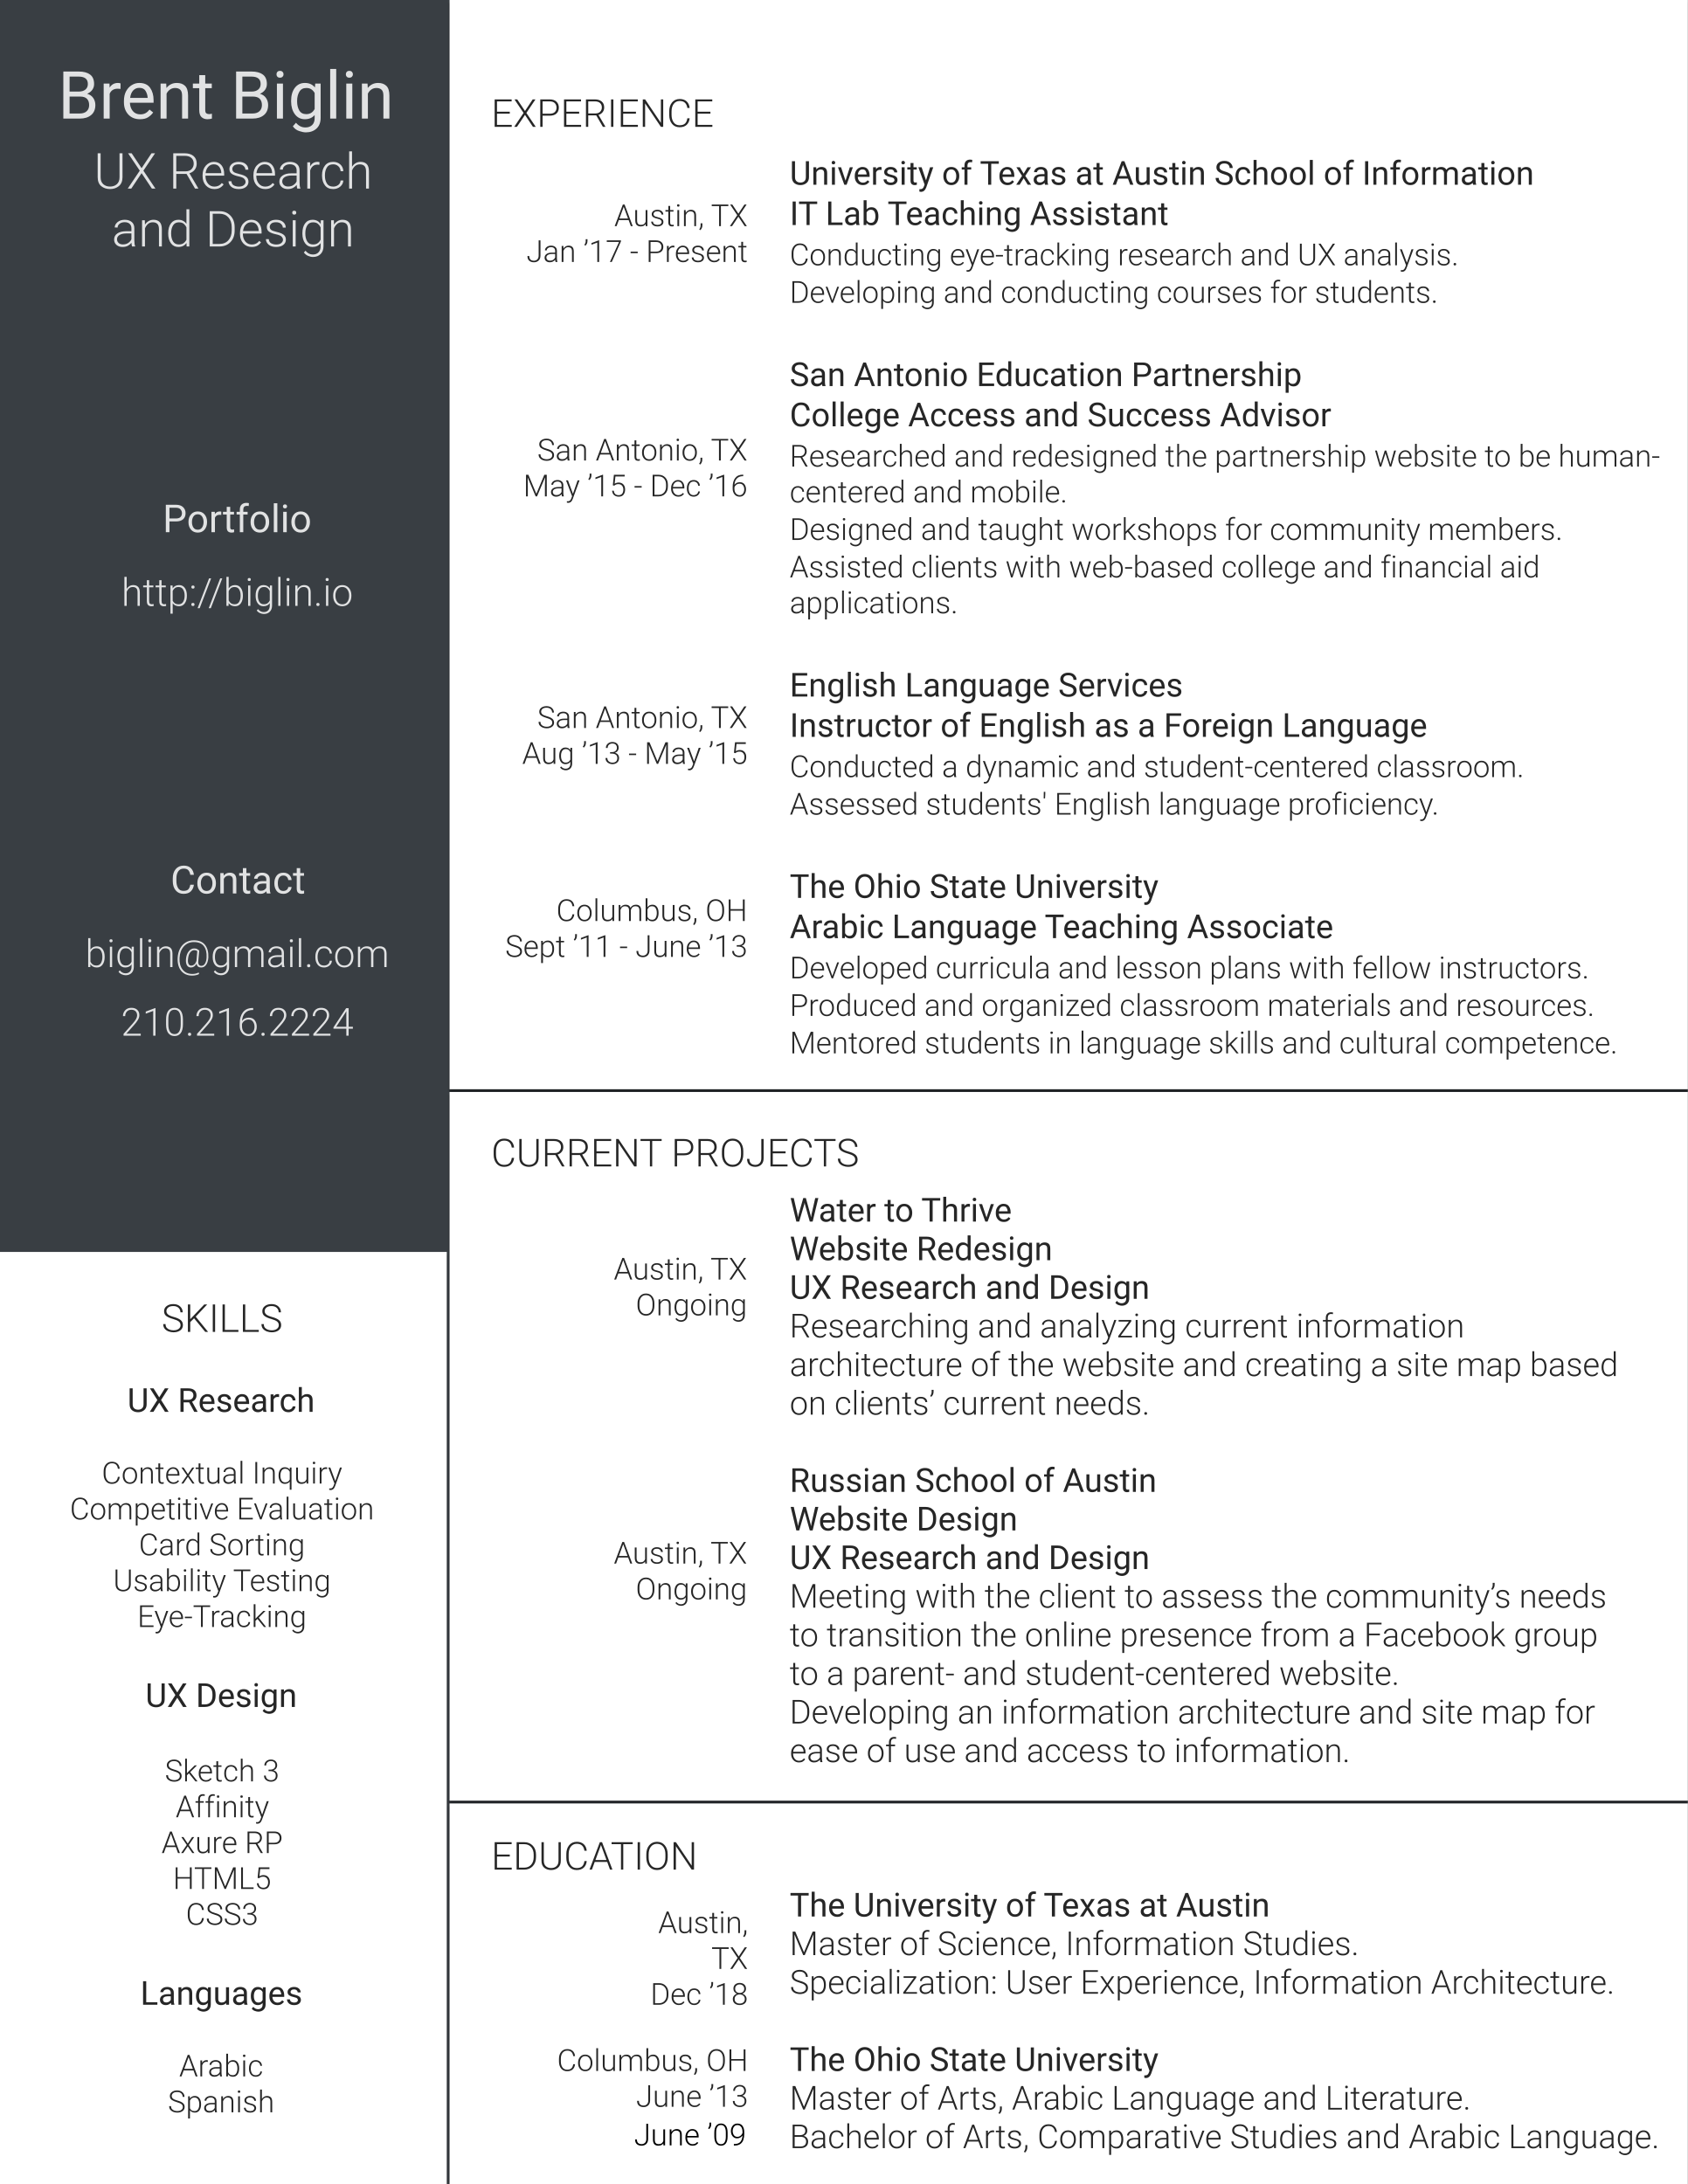
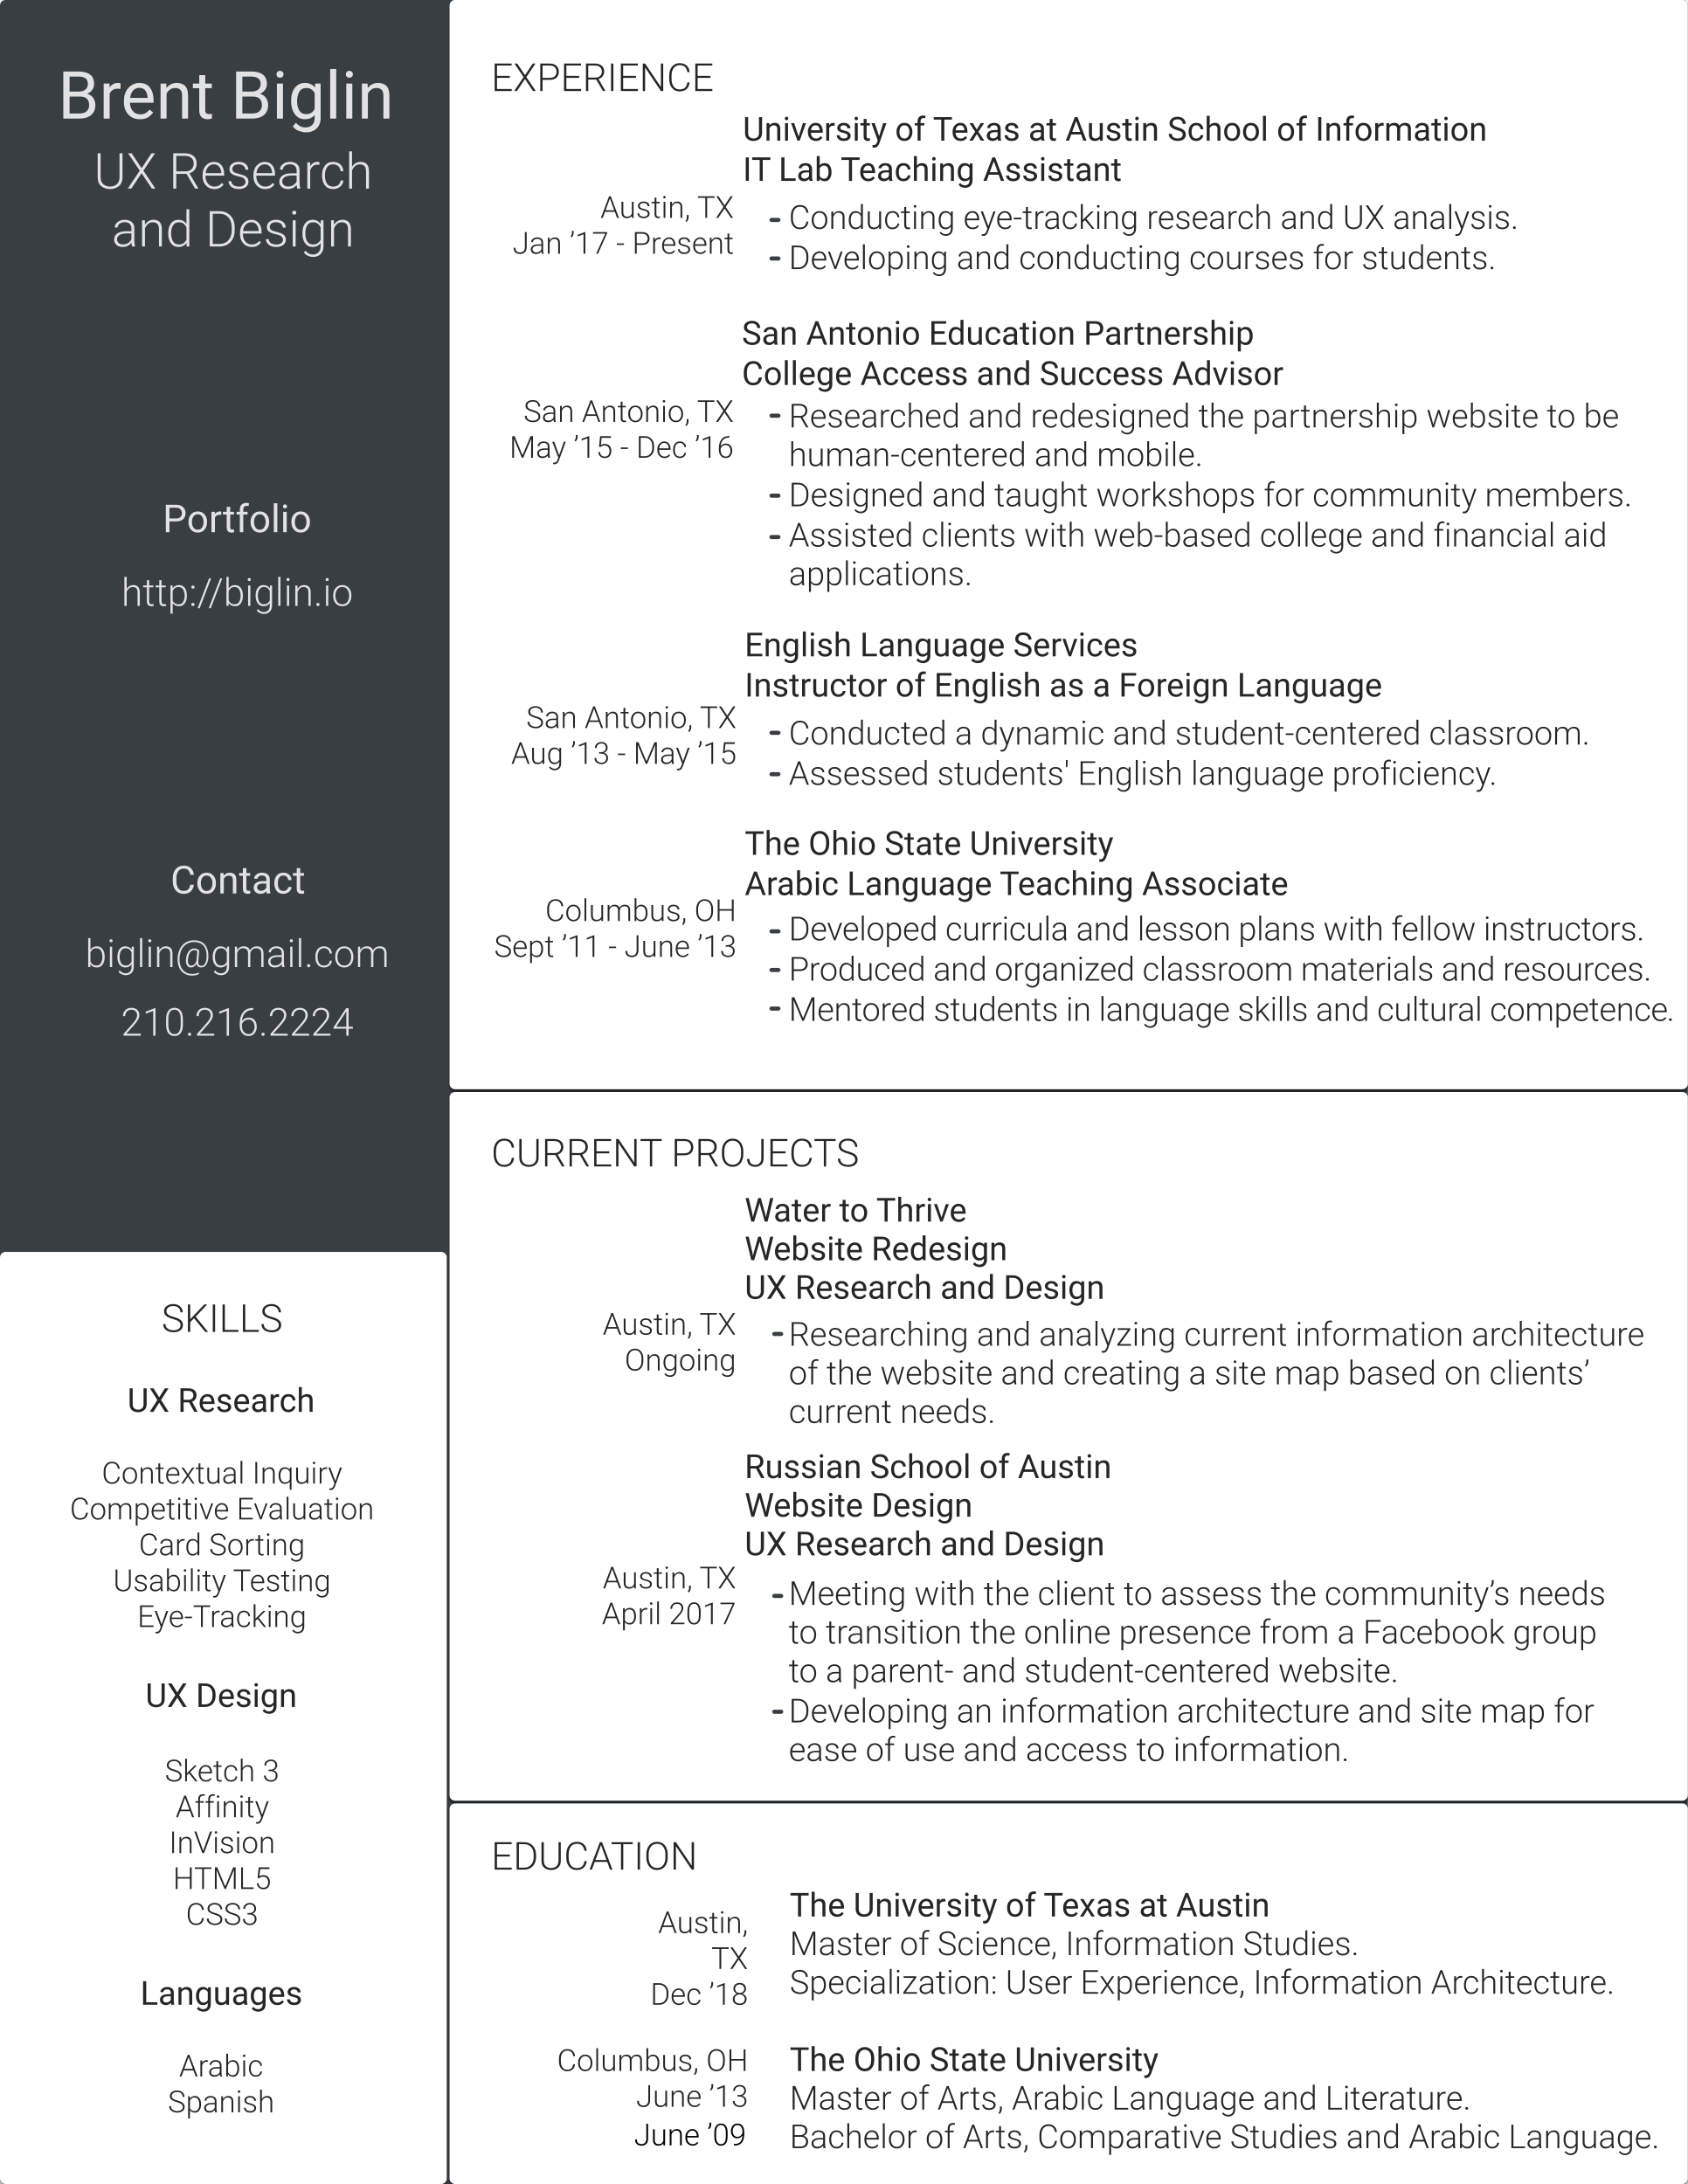
<svg xmlns="http://www.w3.org/2000/svg" xmlns:xlink="http://www.w3.org/1999/xlink" width="612px" height="792px" viewBox="0 0 612 792" version="1.1">
  <defs>
-     <rect id="path-1" x="0" y="0" width="449" height="395" />
+     <rect id="path-1" x="0" y="0" width="449" height="395" rx="2" />
    <filter x="-0.4%" y="-0.3%" width="100.9%" height="101.0%" filterUnits="objectBoundingBox" id="filter-2">
      <feOffset dx="0" dy="1" in="SourceAlpha" result="shadowOffsetOuter1" />
      <feGaussianBlur stdDeviation="0.5" in="shadowOffsetOuter1" result="shadowBlurOuter1" />
      <feColorMatrix values="0 0 0 0 0   0 0 0 0 0   0 0 0 0 0  0 0 0 0.5 0" type="matrix" in="shadowBlurOuter1" />
    </filter>
-     <rect id="path-3" x="-5.68434189e-14" y="5.68434189e-14" width="449" height="257" />
+     <rect id="path-3" x="-5.68434189e-14" y="5.68434189e-14" width="449" height="257" rx="2" />
    <filter x="-0.4%" y="-0.4%" width="100.9%" height="101.6%" filterUnits="objectBoundingBox" id="filter-4">
      <feOffset dx="0" dy="1" in="SourceAlpha" result="shadowOffsetOuter1" />
      <feGaussianBlur stdDeviation="0.5" in="shadowOffsetOuter1" result="shadowBlurOuter1" />
      <feColorMatrix values="0 0 0 0 0   0 0 0 0 0   0 0 0 0 0  0 0 0 0.5 0" type="matrix" in="shadowBlurOuter1" />
    </filter>
-     <rect id="path-5" x="0" y="0" width="162" height="338" />
+     <rect id="path-5" x="0" y="0" width="162" height="338" rx="2" />
    <filter x="-1.2%" y="-0.3%" width="102.5%" height="101.2%" filterUnits="objectBoundingBox" id="filter-6">
      <feOffset dx="0" dy="1" in="SourceAlpha" result="shadowOffsetOuter1" />
      <feGaussianBlur stdDeviation="0.5" in="shadowOffsetOuter1" result="shadowBlurOuter1" />
      <feColorMatrix values="0 0 0 0 0   0 0 0 0 0   0 0 0 0 0  0 0 0 0.5 0" type="matrix" in="shadowBlurOuter1" />
    </filter>
-     <rect id="path-7" x="0" y="0" width="449" height="138" />
+     <rect id="path-7" x="0" y="0" width="449" height="138" rx="2" />
    <filter x="-0.4%" y="-0.7%" width="100.9%" height="102.9%" filterUnits="objectBoundingBox" id="filter-8">
      <feOffset dx="0" dy="1" in="SourceAlpha" result="shadowOffsetOuter1" />
      <feGaussianBlur stdDeviation="0.5" in="shadowOffsetOuter1" result="shadowBlurOuter1" />
      <feColorMatrix values="0 0 0 0 0   0 0 0 0 0   0 0 0 0 0  0 0 0 0.5 0" type="matrix" in="shadowBlurOuter1" />
    </filter>
  </defs>
  <g id="Page-1" stroke="none" stroke-width="1" fill="none" fill-rule="evenodd">
-     <rect id="Background" fill="#393E43" x="0" y="0" width="612" height="792" />
+     <rect id="Background" fill="#393E43" x="0" y="0" width="612" height="792" rx="2" />
    <g id="Resume">
      <g id="Experience" transform="translate(163, 0)">
        <g id="Rectangle-4">
          <use fill="black" fill-opacity="1" filter="url(#filter-2)" xlink:href="#path-1" />
          <use fill="#FFFFFF" fill-rule="evenodd" xlink:href="#path-1" />
        </g>
+         <text id="San-Antonio-Educatio" font-family="Roboto-Medium, Roboto" font-size="12" font-weight="400" fill-opacity="0.85" fill="#000000">
+           <tspan x="106" y="125">San Antonio Education Partnership</tspan>
+           <tspan x="106" y="139.6" font-family="Roboto-Regular, Roboto" font-weight="normal">College Access and Success Advisor</tspan>
+         </text>
+         <text id="English-Language-Ser" font-family="Roboto-Medium, Roboto" font-size="12" font-weight="400" fill-opacity="0.85" fill="#000000">
+           <tspan x="107" y="238">English Language Services</tspan>
+           <tspan x="107" y="252.6" font-family="Roboto-Regular, Roboto" font-weight="normal">Instructor of English as a Foreign Language</tspan>
+         </text>
+         <rect id="Rectangle" fill="#393E43" x="116" y="79" width="4" height="1.5" rx="0.75" />
+         <rect id="Rectangle" fill="#393E43" x="116" y="93" width="4" height="1.5" rx="0.75" />
+         <rect id="Rectangle" fill="#393E43" x="116" y="150" width="4" height="1.5" rx="0.75" />
+         <rect id="Rectangle" fill="#393E43" x="116" y="179" width="4" height="1.5" rx="0.75" />
+         <rect id="Rectangle" fill="#393E43" x="116" y="194" width="4" height="1.5" rx="0.75" />
+         <rect id="Rectangle" fill="#393E43" x="116" y="265" width="4" height="1.5" rx="0.75" />
+         <rect id="Rectangle" fill="#393E43" x="116" y="280" width="4" height="1.5" rx="0.75" />
+         <rect id="Rectangle" fill="#393E43" x="116" y="337" width="4" height="1.5" rx="0.75" />
+         <rect id="Rectangle" fill="#393E43" x="116" y="351" width="4" height="1.5" rx="0.75" />
+         <rect id="Rectangle" fill="#393E43" x="116" y="365" width="4" height="1.5" rx="0.75" />
        <text id="EXPERIENCE" font-family="Roboto-Light, Roboto" font-size="14" font-weight="300" fill-opacity="0.85" fill="#000000">
-           <tspan x="15.092" y="46">EXPERIENCE</tspan>
-         </text>
-         <text id="University-of-Texas" font-family="Roboto-Medium, Roboto" font-size="12" font-weight="400" fill="#000000" fill-opacity="0.85">
-           <tspan x="123.33" y="67">University of Texas at Austin School of Information</tspan>
-           <tspan x="123.33" y="81.6" font-family="Roboto-Regular, Roboto" font-weight="normal">IT Lab Teaching Assistant</tspan>
-           <tspan x="260.657" y="81.6" font-family="Roboto-Regular, Roboto" font-size="14" font-weight="normal" />
-           <tspan x="123.33" y="96.2" font-family="Roboto-Light, Roboto" font-size="11" font-weight="300">Conducting eye-tracking research and UX analysis.</tspan>
-           <tspan x="123.33" y="109.8" font-family="Roboto-Light, Roboto" font-size="11" font-weight="300">Developing and conducting courses for students.</tspan>
-           <tspan x="358.246" y="109.8" font-family="Roboto-Light, Roboto" font-size="14" font-weight="300" />
-           <tspan x="123.33" y="123.4" font-family="Roboto-Regular, Roboto" font-size="14" font-weight="normal" />
-           <tspan x="123.33" y="140">San Antonio Education Partnership</tspan>
-           <tspan x="123.33" y="154.6" font-family="Roboto-Regular, Roboto" font-weight="normal">College Access and Success Advisor</tspan>
-           <tspan x="319.62" y="154.6" font-family="Roboto-Regular, Roboto" font-size="14" font-weight="normal" />
-           <tspan x="123.33" y="169.2" font-family="Roboto-Light, Roboto" font-size="11" font-weight="300">Researched and redesigned the partnership website to be human-</tspan>
-           <tspan x="123.33" y="182.2" font-family="Roboto-Light, Roboto" font-size="11" font-weight="300">centered and mobile.</tspan>
-           <tspan x="123.33" y="195.8" font-family="Roboto-Light, Roboto" font-size="11" font-weight="300">Designed and taught workshops for community members.</tspan>
-           <tspan x="123.33" y="209.4" font-family="Roboto-Light, Roboto" font-size="11" font-weight="300">Assisted clients with web-based college and financial aid </tspan>
-           <tspan x="123.33" y="222.4" font-family="Roboto-Light, Roboto" font-size="11" font-weight="300">applications.</tspan>
-           <tspan x="184.303" y="222.4" font-family="Roboto-Light, Roboto" font-size="14" font-weight="300" />
-           <tspan x="123.33" y="236" font-family="Roboto-Regular, Roboto" font-size="14" font-weight="normal" />
-           <tspan x="123.33" y="252.6">English Language Services</tspan>
-           <tspan x="123.33" y="267.2" font-family="Roboto-Regular, Roboto" font-weight="normal">Instructor of English as a Foreign Language</tspan>
-           <tspan x="123.33" y="281.8" font-family="Roboto-Light, Roboto" font-size="11" font-weight="300">Conducted a dynamic and student-centered classroom.</tspan>
-           <tspan x="123.33" y="295.4" font-family="Roboto-Light, Roboto" font-size="11" font-weight="300">Assessed students' English language proficiency.</tspan>
-           <tspan x="358.332" y="295.4" font-family="Roboto-Regular, Roboto" font-size="14" font-weight="normal" />
-           <tspan x="123.33" y="309" font-family="Roboto-Regular, Roboto" font-size="14" font-weight="normal" />
-           <tspan x="123.33" y="325.6">The Ohio State University</tspan>
-           <tspan x="123.33" y="340.2" font-family="Roboto-Regular, Roboto" font-weight="normal">Arabic Language Teaching Associate</tspan>
-           <tspan x="320.352" y="340.2" font-family="Roboto-Regular, Roboto" font-size="14" font-weight="normal" />
-           <tspan x="123.33" y="354.8" font-family="Roboto-Light, Roboto" font-size="11" font-weight="300">Developed curricula and lesson plans with fellow instructors.</tspan>
-           <tspan x="123.33" y="368.4" font-family="Roboto-Light, Roboto" font-size="11" font-weight="300">Produced and organized classroom materials and resources.</tspan>
-           <tspan x="123.33" y="382" font-family="Roboto-Light, Roboto" font-size="11" font-weight="300">Mentored students in language skills and cultural competence.</tspan>
+           <tspan x="15.092" y="33">EXPERIENCE</tspan>
+         </text>
+         <text id="University-of-Texas" font-family="Roboto-Medium, Roboto" font-size="12" font-weight="400" fill-opacity="0.85" fill="#000000">
+           <tspan x="106.33" y="51">University of Texas at Austin School of Information</tspan>
+           <tspan x="106.33" y="65.6" font-family="Roboto-Regular, Roboto" font-weight="normal">IT Lab Teaching Assistant</tspan>
+         </text>
+         <text id="The-Ohio-State-Unive" font-family="Roboto-Medium, Roboto" font-size="12" font-weight="400" fill-opacity="0.85" fill="#000000">
+           <tspan x="107" y="310">The Ohio State University</tspan>
+           <tspan x="107" y="324.6" font-family="Roboto-Regular, Roboto" font-weight="normal">Arabic Language Teaching Associate</tspan>
+         </text>
+         <text id="Developed-curricula" font-family="Roboto-Light, Roboto" font-size="12" font-weight="300" letter-spacing="-0.1" fill-opacity="0.85" fill="#000000">
+           <tspan x="123" y="341">Developed curricula and lesson plans with fellow instructors.</tspan>
+           <tspan x="123" y="355.6">Produced and organized classroom materials and resources.</tspan>
+           <tspan x="123" y="370.2">Mentored students in language skills and cultural competence</tspan>
+           <tspan x="441.316" y="370.2">.</tspan>
+         </text>
+         <text id="Conducted-a-dynamic" font-family="Roboto-Light, Roboto" font-size="12" font-weight="300" fill-opacity="0.85" fill="#000000">
+           <tspan x="123" y="270">Conducted a dynamic and student-centered classroom.</tspan>
+           <tspan x="123" y="284.6">Assessed students' English language proficiency.</tspan>
+         </text>
+         <text id="Researched-and-redes" font-family="Roboto-Light, Roboto" font-size="12" font-weight="300" fill-opacity="0.85" fill="#000000">
+           <tspan x="123" y="155">Researched and redesigned the partnership website to be </tspan>
+           <tspan x="123" y="169">human-centered and mobile.</tspan>
+           <tspan x="123" y="183.6">Designed and taught workshops for community members.</tspan>
+           <tspan x="123" y="198.2">Assisted clients with web-based college and financial aid </tspan>
+           <tspan x="123" y="212.2">applications.</tspan>
+         </text>
+         <text id="Conducting-eye-track" font-family="Roboto-Light, Roboto" font-size="12" font-weight="300" fill-opacity="0.85" fill="#000000">
+           <tspan x="123" y="83">Conducting eye-tracking research and UX analysis.</tspan>
+           <tspan x="123" y="97.6">Developing and conducting courses for students.</tspan>
        </text>
        <text id="Austin,-TX-Jan-’17--" font-family="Roboto-Light, Roboto" font-size="11" font-weight="300" fill-opacity="0.85" fill="#000000">
-           <tspan x="59.719" y="82">Austin, TX</tspan>
-           <tspan x="27.858" y="95">Jan ’17 - Present</tspan>
+           <tspan x="54.719" y="79">Austin, TX</tspan>
+           <tspan x="22.858" y="92">Jan ’17 - Present</tspan>
        </text>
        <text id="San-Antonio,-TX-May" font-family="Roboto-Light, Roboto" font-size="11" font-weight="300" fill-opacity="0.85" fill="#000000">
-           <tspan x="31.82" y="167">San Antonio, TX</tspan>
-           <tspan x="26.728" y="180">May ’15 - Dec ’16</tspan>
+           <tspan x="26.82" y="153">San Antonio, TX</tspan>
+           <tspan x="21.728" y="166">May ’15 - Dec ’16</tspan>
        </text>
        <text id="San-Antonio,-TX-Aug" font-family="Roboto-Light, Roboto" font-size="11" font-weight="300" fill-opacity="0.85" fill="#000000">
-           <tspan x="31.82" y="264">San Antonio, TX</tspan>
-           <tspan x="26.325" y="277">Aug ’13 - May ’15</tspan>
+           <tspan x="27.82" y="264">San Antonio, TX</tspan>
+           <tspan x="22.325" y="277">Aug ’13 - May ’15</tspan>
        </text>
        <text id="Columbus,-OH-Sept-’1" font-family="Roboto-Light, Roboto" font-size="11" font-weight="300" fill-opacity="0.85" fill="#000000">
-           <tspan x="38.7" y="334">Columbus, OH</tspan>
-           <tspan x="20.186" y="347">Sept ’11 - June ’13</tspan>
+           <tspan x="34.7" y="334">Columbus, OH</tspan>
+           <tspan x="16.186" y="347">Sept ’11 - June ’13</tspan>
        </text>
      </g>
      <g id="Projects" transform="translate(163, 396)">
        <g id="Rectangle-4">
          <use fill="black" fill-opacity="1" filter="url(#filter-4)" xlink:href="#path-3" />
          <use fill="#FFFFFF" fill-rule="evenodd" xlink:href="#path-3" />
        </g>
+         <text id="Russian-School-of-Au" font-family="Roboto-Medium, Roboto" font-size="12" font-weight="400" fill-opacity="0.85" fill="#000000">
+           <tspan x="107" y="140">Russian School of Austin</tspan>
+           <tspan x="107" y="154">Website Design</tspan>
+           <tspan x="107" y="168" font-family="Roboto-Regular, Roboto" font-weight="normal">UX Research and Design</tspan>
+         </text>
+         <text id="Researching-and-anal" font-family="Roboto-Light, Roboto" font-size="12" font-weight="300" fill-opacity="0.85" fill="#000000">
+           <tspan x="123" y="92">Researching and analyzing current information architecture </tspan>
+           <tspan x="123" y="106">of the website and creating a site map based on clients’ </tspan>
+           <tspan x="123" y="120">current needs.</tspan>
+         </text>
+         <text id="Meeting-with-the-cli" font-family="Roboto-Light, Roboto" font-size="12" font-weight="300" fill-opacity="0.85" fill="#000000">
+           <tspan x="123" y="186">Meeting with the client to assess the community’s needs </tspan>
+           <tspan x="123" y="200">to transition the online presence from a Facebook group </tspan>
+           <tspan x="123" y="214">to a parent- and student-centered website.</tspan>
+           <tspan x="123" y="228.6">Developing an information architecture and site map for </tspan>
+           <tspan x="123" y="242.6">ease of use and access to information.</tspan>
+         </text>
+         <rect id="Rectangle" fill="#393E43" x="117" y="87" width="4" height="1.5" rx="0.75" />
+         <rect id="Rectangle" fill="#393E43" x="117" y="182" width="4" height="1.5" rx="0.75" />
+         <rect id="Rectangle" fill="#393E43" x="117" y="224" width="4" height="1.5" rx="0.75" />
        <text id="Austin,-TX-Ongoing" font-family="Roboto-Light, Roboto" font-size="11" font-weight="300" fill-opacity="0.85" fill="#000000">
-           <tspan x="59.534" y="68">Austin, TX</tspan>
-           <tspan x="67.505" y="81">Ongoing</tspan>
-         </text>
-         <text id="Austin,-TX-Ongoing" font-family="Roboto-Light, Roboto" font-size="11" font-weight="300" fill-opacity="0.85" fill="#000000">
-           <tspan x="59.534" y="171">Austin, TX</tspan>
-           <tspan x="67.505" y="184">Ongoing</tspan>
+           <tspan x="55.534" y="88">Austin, TX</tspan>
+           <tspan x="63.505" y="101">Ongoing</tspan>
+         </text>
+         <text id="Austin,-TX-April-201" font-family="Roboto-Light, Roboto" font-size="11" font-weight="300" fill-opacity="0.85" fill="#000000">
+           <tspan x="55.534" y="180">Austin, TX</tspan>
+           <tspan x="55.206" y="193">April 2017</tspan>
        </text>
        <text id="CURRENT-PROJECTS" font-family="Roboto-Light, Roboto" font-size="14" font-weight="300" fill-opacity="0.85" fill="#000000">
          <tspan x="15.092" y="27">CURRENT PROJECTS</tspan>
        </text>
        <text id="Water-to-Thrive-Webs" font-family="Roboto-Medium, Roboto" font-size="12" font-weight="400" fill-opacity="0.85" fill="#000000">
-           <tspan x="123.33" y="47">Water to Thrive</tspan>
-           <tspan x="123.33" y="61">Website Redesign</tspan>
-           <tspan x="219.454" y="61" font-family="Roboto-Bold, Roboto" font-weight="bold" />
-           <tspan x="123.33" y="75" font-family="Roboto-Regular, Roboto" font-weight="normal">UX Research and Design</tspan>
-           <tspan x="123.33" y="89" font-family="Roboto-Light, Roboto" font-weight="300">Researching and analyzing current information </tspan>
-           <tspan x="123.33" y="103" font-family="Roboto-Light, Roboto" font-weight="300">architecture of the website and creating a site map based </tspan>
-           <tspan x="123.33" y="117" font-family="Roboto-Light, Roboto" font-weight="300">on clients’ current needs.</tspan>
-           <tspan x="123.33" y="131" font-family="Roboto-Bold, Roboto" font-weight="bold" />
-           <tspan x="123.33" y="145">Russian School of Austin</tspan>
-           <tspan x="123.33" y="159">Website Design</tspan>
-           <tspan x="206.592" y="159" font-family="Roboto-Bold, Roboto" font-weight="bold" />
-           <tspan x="123.33" y="173" font-family="Roboto-Regular, Roboto" font-weight="normal">UX Research and Design</tspan>
-           <tspan x="123.33" y="187" font-family="Roboto-Light, Roboto" font-weight="300">Meeting with the client to assess the community’s needs </tspan>
-           <tspan x="123.33" y="201" font-family="Roboto-Light, Roboto" font-weight="300">to transition the online presence from a Facebook group </tspan>
-           <tspan x="123.33" y="215" font-family="Roboto-Light, Roboto" font-weight="300">to a parent- and student-centered website.</tspan>
-           <tspan x="123.33" y="229" font-family="Roboto-Light, Roboto" font-weight="300">Developing an information architecture and site map for </tspan>
-           <tspan x="123.33" y="243" font-family="Roboto-Light, Roboto" font-weight="300">ease of use and access to information.</tspan>
+           <tspan x="107" y="47">Water to Thrive</tspan>
+           <tspan x="107" y="61">Website Redesign</tspan>
+           <tspan x="203.123" y="61" font-family="Roboto-Bold, Roboto" font-weight="bold" />
+           <tspan x="107" y="75" font-family="Roboto-Regular, Roboto" font-weight="normal">UX Research and Design</tspan>
        </text>
      </g>
      <g id="Skills" transform="translate(0, 454)">
        <g id="Rectangle-4">
          <use fill="black" fill-opacity="1" filter="url(#filter-6)" xlink:href="#path-5" />
          <use fill="#FFFFFF" fill-rule="evenodd" xlink:href="#path-5" />
        </g>
        <text id="UX-Design" font-family="Roboto-Medium, Roboto" font-size="12" font-weight="400" fill-opacity="0.85" fill="#000000">
          <tspan x="52.715" y="165">UX Design</tspan>
        </text>
        <text id="SKILLS" font-family="Roboto-Light, Roboto" font-size="14" font-weight="300" fill-opacity="0.85" fill="#000000">
          <tspan x="58.574" y="29">SKILLS</tspan>
        </text>
        <text id="UX-Research" font-family="Roboto-Medium, Roboto" font-size="12" font-weight="400" fill-opacity="0.85" fill="#000000">
          <tspan x="46.17" y="58">UX Research</tspan>
        </text>
        <text id="Contextual-Inquiry-C" font-family="Roboto-Light, Roboto" font-size="11" font-weight="300" fill-opacity="0.85" fill="#000000">
          <tspan x="36.877" y="84">Contextual Inquiry</tspan>
          <tspan x="25.34" y="97">Competitive Evaluation</tspan>
          <tspan x="50.35" y="110">Card Sorting</tspan>
          <tspan x="41.037" y="123">Usability Testing</tspan>
          <tspan x="49.8" y="136">Eye-Tracking</tspan>
        </text>
-         <text id="Sketch-3-Affinity-Ax" font-family="Roboto-Light, Roboto" font-size="11" font-weight="300" fill-opacity="0.85" fill="#000000">
+         <text id="Sketch-3-Affinity-In" font-family="Roboto-Light, Roboto" font-size="11" font-weight="300" fill-opacity="0.85" fill="#000000">
          <tspan x="59.778" y="192">Sketch 3</tspan>
          <tspan x="63.677" y="205">Affinity</tspan>
-           <tspan x="58.535" y="218">Axure RP</tspan>
+           <tspan x="61.293" y="218">InVision</tspan>
          <tspan x="62.719" y="231">HTML5</tspan>
          <tspan x="67.386" y="244">CSS3</tspan>
        </text>
        <text id="Languages" font-family="Roboto-Medium, Roboto" font-size="12" font-weight="400" fill-opacity="0.85" fill="#000000">
          <tspan x="50.896" y="273">Languages</tspan>
        </text>
        <text id="Arabic-Spanish" font-family="Roboto-Light, Roboto" font-size="11" font-weight="300" fill-opacity="0.85" fill="#000000">
          <tspan x="64.942" y="299">Arabic</tspan>
          <tspan x="60.87" y="312">Spanish</tspan>
        </text>
      </g>
      <g id="Education" transform="translate(163, 654)">
        <g id="Rectangle-4">
          <use fill="black" fill-opacity="1" filter="url(#filter-8)" xlink:href="#path-7" />
          <use fill="#FFFFFF" fill-rule="evenodd" xlink:href="#path-7" />
        </g>
        <text id="The-University-of-Te" font-family="Roboto-Medium, Roboto" font-size="12" font-weight="400" fill-opacity="0.85" fill="#000000">
          <tspan x="123.33" y="41">The University of Texas at Austin</tspan>
          <tspan x="123.33" y="55" font-family="Roboto-Light, Roboto" font-weight="300">Master of Science, Information Studies.</tspan>
          <tspan x="123.33" y="69" font-family="Roboto-Light, Roboto" font-weight="300">Specialization: User Experience, Information Architecture.</tspan>
          <tspan x="123.33" y="83" font-family="Roboto-Bold, Roboto" font-weight="bold" />
          <tspan x="123.33" y="97">The Ohio State University</tspan>
          <tspan x="123.33" y="111" font-family="Roboto-Light, Roboto" font-weight="300">Master of Arts, Arabic Language and Literature.</tspan>
          <tspan x="123.33" y="125" font-family="Roboto-Light, Roboto" font-weight="300">Bachelor of Arts, Comparative Studies and Arabic Language.</tspan>
        </text>
        <text id="EDUCATION" font-family="Roboto-Light, Roboto" font-size="14" font-weight="300" fill-opacity="0.85" fill="#000000">
          <tspan x="15.092" y="24">EDUCATION</tspan>
        </text>
        <text id="Columbus,-OH-June-’1" font-family="Roboto-Light, Roboto" font-size="11" font-weight="300" fill-opacity="0.85" fill="#000000">
          <tspan x="38.979" y="97">Columbus, OH</tspan>
          <tspan x="67.612" y="110">June ’13</tspan>
        </text>
        <text id="June-’09" font-family="Roboto-Light, Roboto" font-size="11" font-weight="300" fill="#000000">
          <tspan x="66.889" y="124">June ’09</tspan>
        </text>
        <text id="Austin,-TX-Dec-’18" font-family="Roboto-Light, Roboto" font-size="11" font-weight="300" fill-opacity="0.85" fill="#000000">
          <tspan x="75.642" y="47">Austin, </tspan>
          <tspan x="94.913" y="60">TX</tspan>
          <tspan x="72.838" y="73">Dec ’18</tspan>
        </text>
      </g>
      <g id="Header" transform="translate(12, 21)" fill-opacity="0.85" fill="#FFFFFF">
        <g id="Group-2" transform="translate(25, 159)" font-size="14">
          <text id="http://biglin.io" font-family="Roboto-Light, Roboto" font-weight="300">
            <tspan x="7.044" y="39.704">http://biglin.io</tspan>
          </text>
          <text id="Portfolio" font-family="Roboto-Medium, Roboto" font-weight="400">
            <tspan x="21.973" y="13">Portfolio</tspan>
          </text>
        </g>
        <g id="Group" transform="translate(17, 290)" font-size="14">
          <text id="biglin@gmail.com" font-family="Roboto-Light, Roboto" font-weight="300">
            <tspan x="1.919" y="39.704">biglin@gmail.com</tspan>
          </text>
          <text id="210.216.2224" font-family="Roboto-Light, Roboto" font-weight="300">
            <tspan x="14.863" y="64.566">210.216.2224</tspan>
          </text>
          <text id="Contact" font-family="Roboto-Medium, Roboto" font-weight="400">
            <tspan x="32.82" y="13">Contact</tspan>
          </text>
        </g>
        <g id="Group-3">
          <text id="UX-Research-and-Desi" font-family="Roboto-Light, Roboto" font-size="18" font-weight="300">
            <tspan x="21.98" y="47.387">UX Research </tspan>
            <tspan x="28.493" y="68.387">and Design</tspan>
          </text>
          <text id="Brent-Biglin" font-family="Roboto-Medium, Roboto" font-size="24" font-weight="400">
            <tspan x="8.98" y="22">Brent Biglin</tspan>
          </text>
        </g>
      </g>
    </g>
  </g>
</svg>
